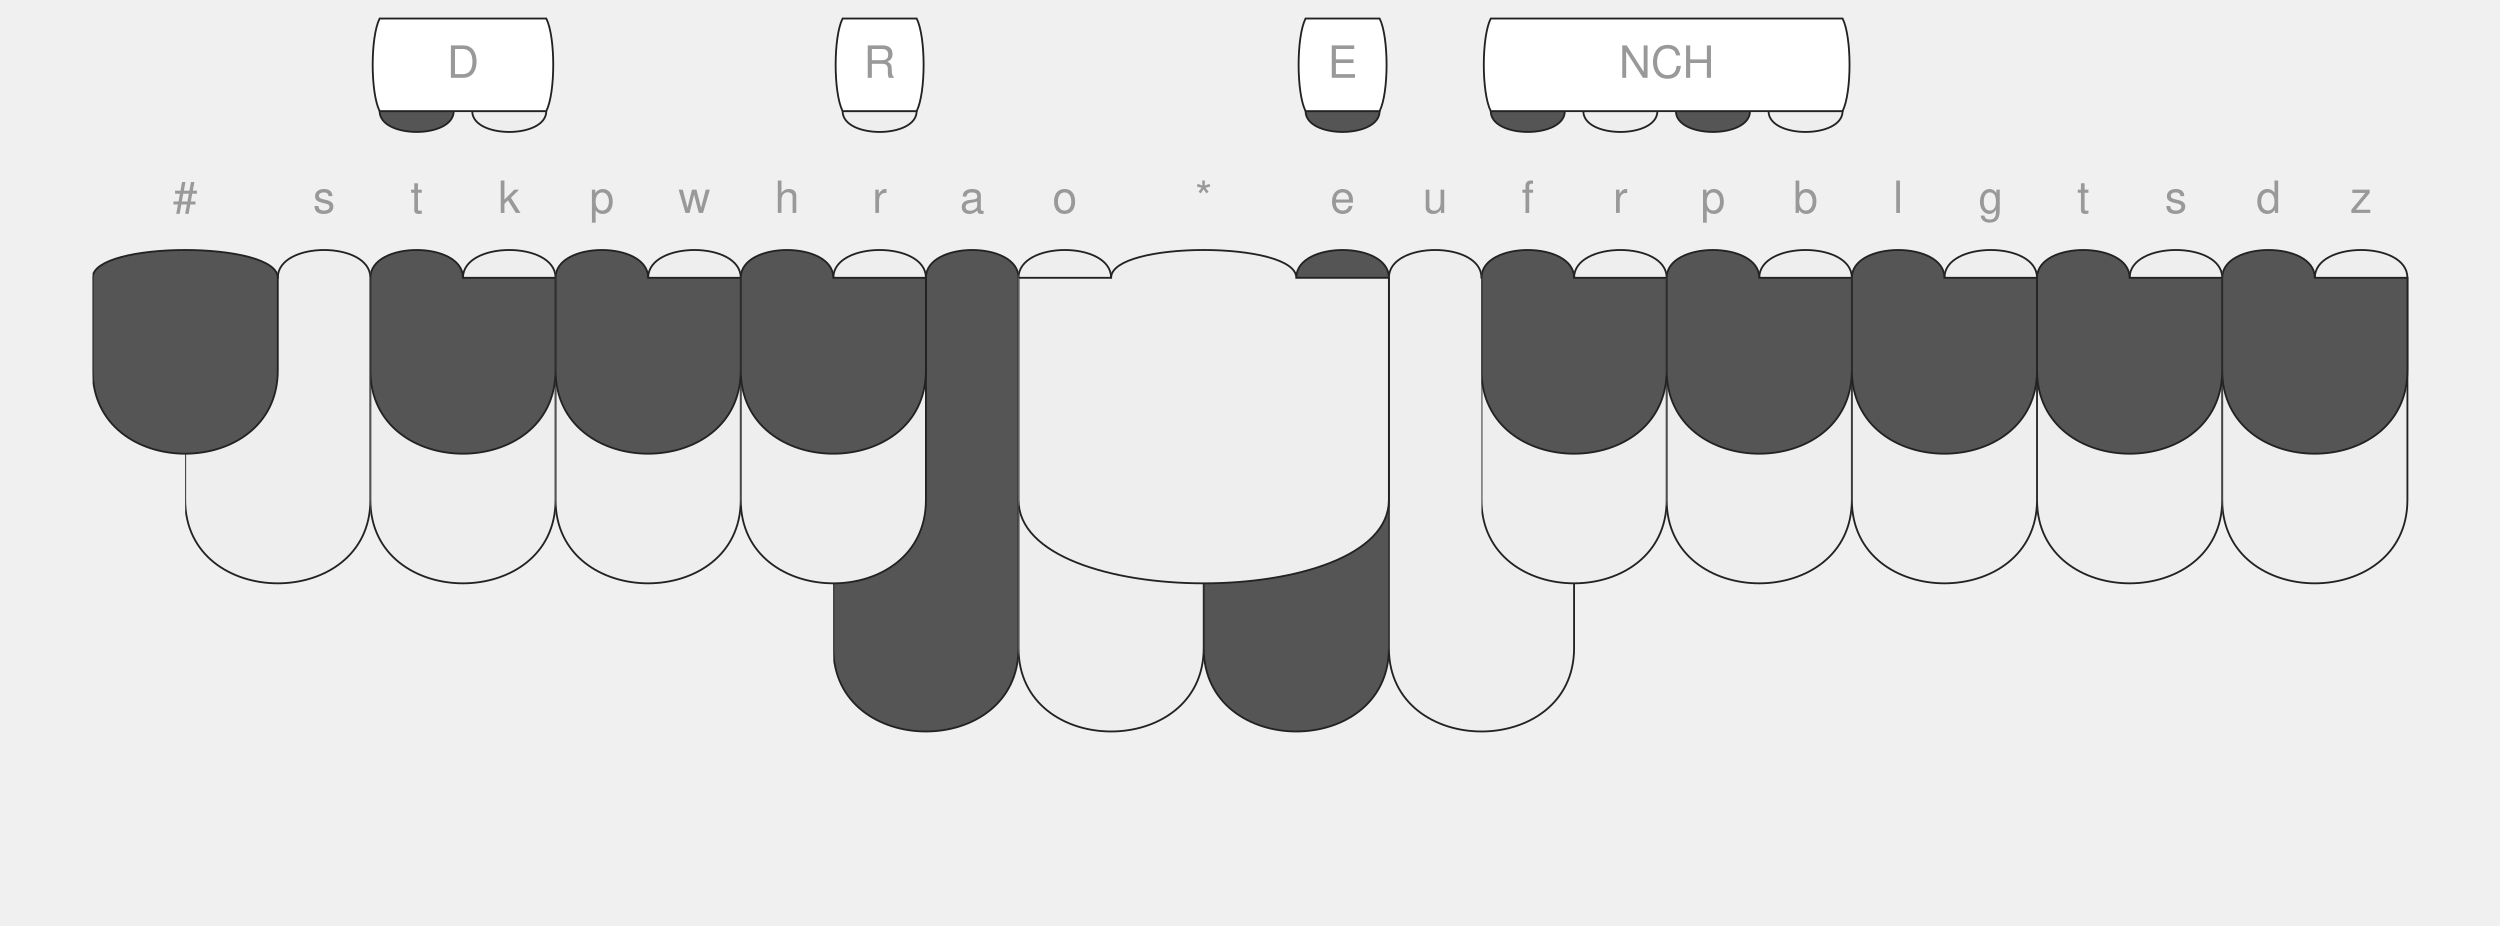
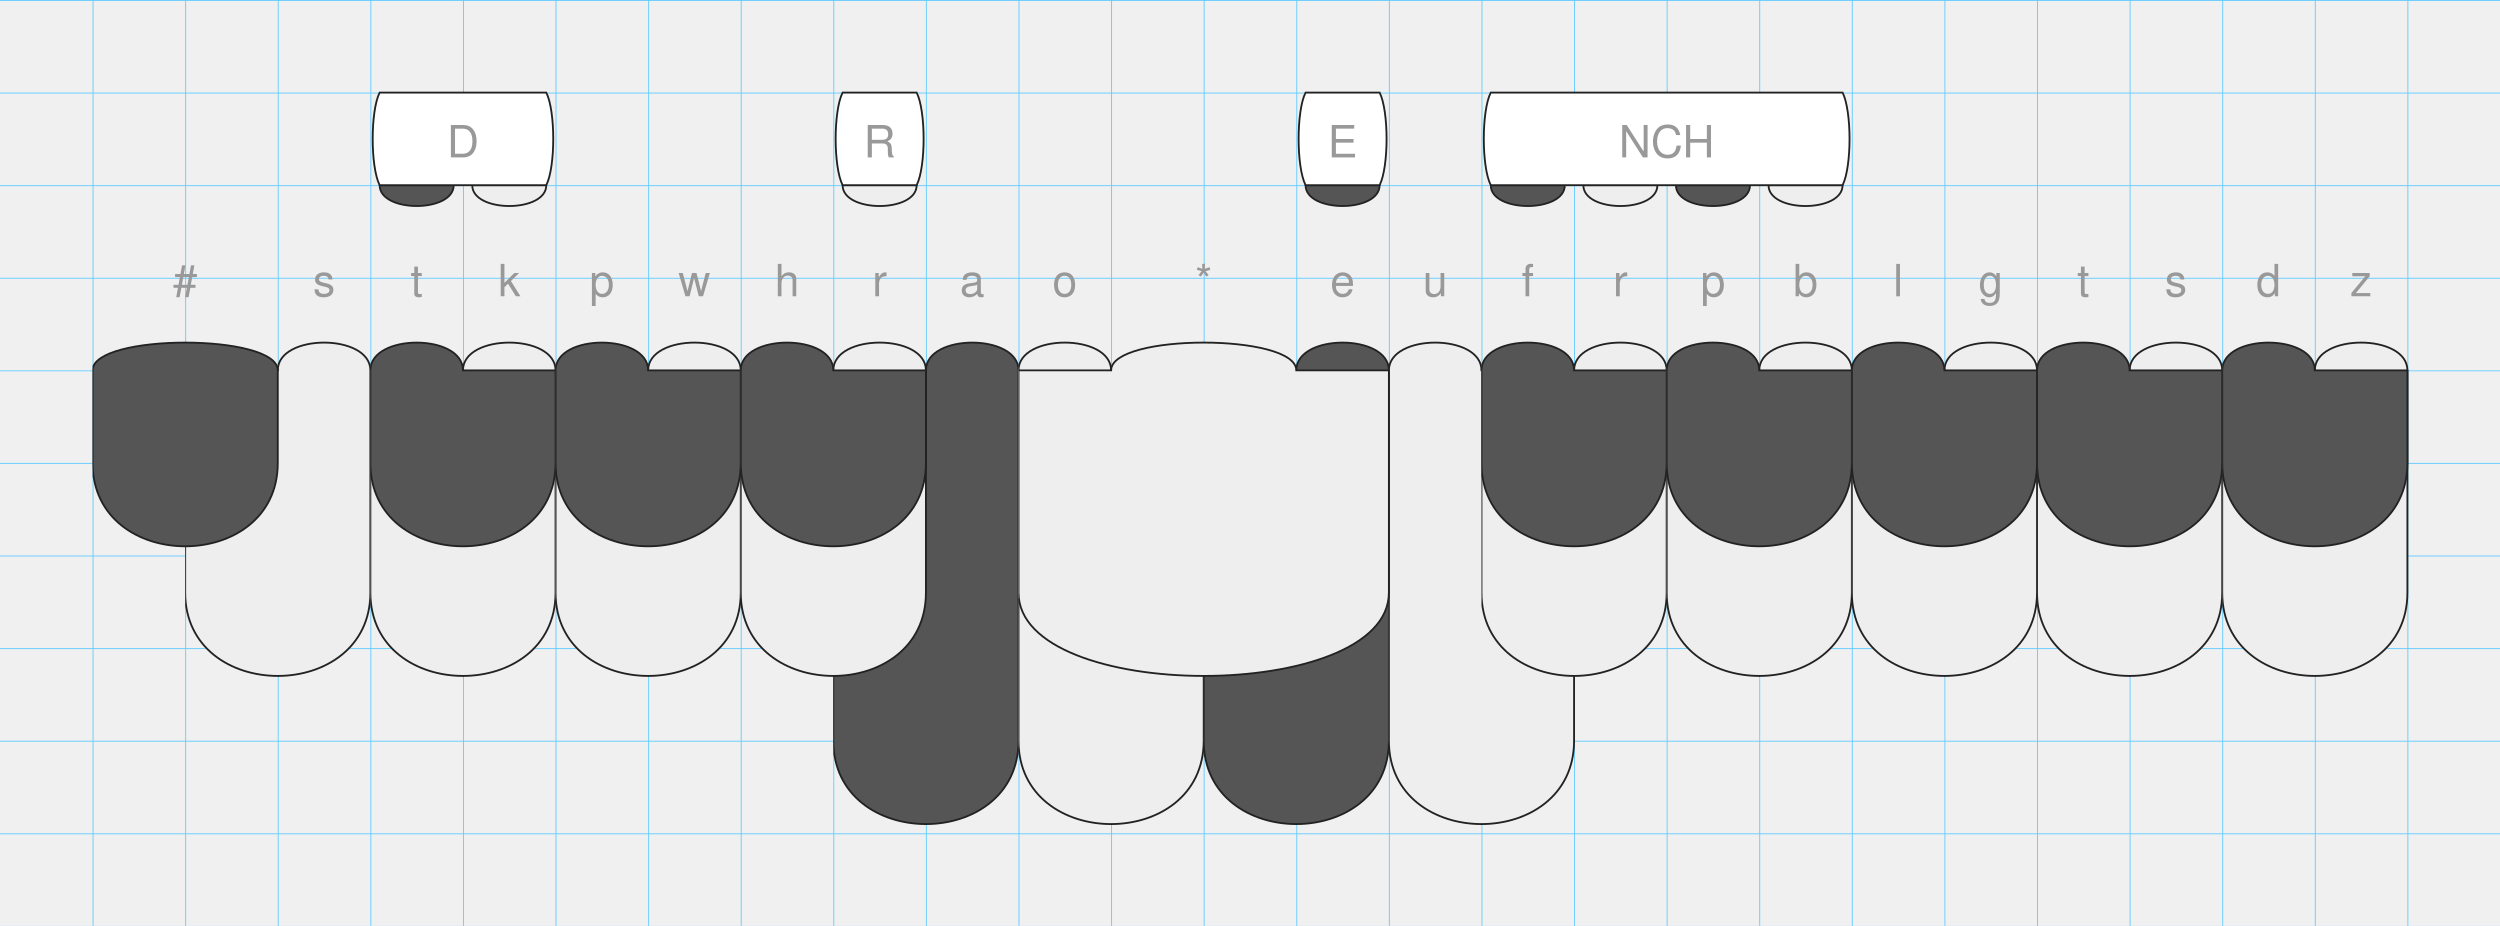
<svg xmlns="http://www.w3.org/2000/svg" xmlns:xlink="http://www.w3.org/1999/xlink" version="1.1" baseProfile="full" viewBox="0 0 1350 500">
  <style type="text/css">
-     .stroked {
+     .rule-line {
+   stroke-width: 1;
+   stroke: #66CCFF;
+ }
+ 
+ .stroked {
  stroke-width: 1;
  stroke: #222;
}

.darkFill {
  fill: #555;
}

.lightFill {
  fill: #eee;
}

.whiteFill {
  fill: #fff;
}

.buttonLabel {
  text-anchor: middle;
  text-transform: capitalize;
  font-family: Helvetica, Arial, sans-serif;
  font-size: 24px;
  fill: #999;
}

svg {
  /* border: 1px dotted white; */
}

  </style>
+   <symbol id="vertical-rule">
+     <path d="M0 0 V 10000" />
+   </symbol>
+   <use xlink:href="#vertical-rule" transform="translate(50)" class="rule-line" />
+   <use xlink:href="#vertical-rule" transform="translate(100)" class="rule-line" />
+   <use xlink:href="#vertical-rule" transform="translate(150)" class="rule-line" />
+   <use xlink:href="#vertical-rule" transform="translate(200)" class="rule-line" />
+   <use xlink:href="#vertical-rule" transform="translate(250)" class="rule-line" />
+   <use xlink:href="#vertical-rule" transform="translate(300)" class="rule-line" />
+   <use xlink:href="#vertical-rule" transform="translate(350)" class="rule-line" />
+   <use xlink:href="#vertical-rule" transform="translate(400)" class="rule-line" />
+   <use xlink:href="#vertical-rule" transform="translate(450)" class="rule-line" />
+   <use xlink:href="#vertical-rule" transform="translate(500)" class="rule-line" />
+   <use xlink:href="#vertical-rule" transform="translate(550)" class="rule-line" />
+   <use xlink:href="#vertical-rule" transform="translate(600)" class="rule-line" />
+   <use xlink:href="#vertical-rule" transform="translate(650)" class="rule-line" />
+   <use xlink:href="#vertical-rule" transform="translate(700)" class="rule-line" />
+   <use xlink:href="#vertical-rule" transform="translate(750)" class="rule-line" />
+   <use xlink:href="#vertical-rule" transform="translate(800)" class="rule-line" />
+   <use xlink:href="#vertical-rule" transform="translate(850)" class="rule-line" />
+   <use xlink:href="#vertical-rule" transform="translate(900)" class="rule-line" />
+   <use xlink:href="#vertical-rule" transform="translate(950)" class="rule-line" />
+   <use xlink:href="#vertical-rule" transform="translate(1000)" class="rule-line" />
+   <use xlink:href="#vertical-rule" transform="translate(1050)" class="rule-line" />
+   <use xlink:href="#vertical-rule" transform="translate(1100)" class="rule-line" />
+   <use xlink:href="#vertical-rule" transform="translate(1150)" class="rule-line" />
+   <use xlink:href="#vertical-rule" transform="translate(1200)" class="rule-line" />
+   <use xlink:href="#vertical-rule" transform="translate(1250)" class="rule-line" />
+   <use xlink:href="#vertical-rule" transform="translate(1300)" class="rule-line" />
+   <symbol id="horizontal-rule">
+     <path d="M0 0 H 10000" />
+   </symbol>
+   <use xlink:href="#horizontal-rule" transform="translate(0 0)" class="rule-line" />
+   <use xlink:href="#horizontal-rule" transform="translate(0 50)" class="rule-line" />
+   <use xlink:href="#horizontal-rule" transform="translate(0 100)" class="rule-line" />
+   <use xlink:href="#horizontal-rule" transform="translate(0 150)" class="rule-line" />
+   <use xlink:href="#horizontal-rule" transform="translate(0 200)" class="rule-line" />
+   <use xlink:href="#horizontal-rule" transform="translate(0 250)" class="rule-line" />
+   <use xlink:href="#horizontal-rule" transform="translate(0 300)" class="rule-line" />
+   <use xlink:href="#horizontal-rule" transform="translate(0 350)" class="rule-line" />
+   <use xlink:href="#horizontal-rule" transform="translate(0 400)" class="rule-line" />
+   <use xlink:href="#horizontal-rule" transform="translate(0 450)" class="rule-line" />
+   <use xlink:href="#horizontal-rule" transform="translate(0 500)" class="rule-line" />
  <symbol id="topRowPath">
    <path d="M 0.0 100 C 0.0 80.0 50.0 80.0 50.0 100 L 100.0 100 L 100.0 150 C 100.0 210.0 0.0 210.0 0.0 150 z" />
  </symbol>
  <symbol id="bottomRowPath">
    <path d="M 0.0 100 L 50.0 100 C 50.0 80.0 100.0 80.0 100.0 100 L 100.0 220 C 100.0 280.0 0.0 280.0 0.0 220 z" />
  </symbol>
  <symbol id="thumbFirstPath">
    <path d="M 0.0 100 L 50.0 100 C 50.0 80.0 100.0 80.0 100.0 100 L 100.0 300 C 100.0 360.0 0.0 360.0 0.0 300 z" />
  </symbol>
  <symbol id="thumbSecondPath">
    <path d="M 0.0 100 C 0.0 80.0 50.0 80.0 50.0 100 L 100.0 100 L 100.0 300 C 100.0 360.0 0.0 360.0 0.0 300 z" />
  </symbol>
  <symbol id="starKeyPath">
    <path d="M 0.0 100 L 50.0 100 C 50.0 80.0 150.0 80.0 150.0 100 L 200.0 100 L 200.0 220 C 200.0 280.0 0.0 280.0 0.0 220 z" />
  </symbol>
  <symbol id="numberKeyPath">
    <path d="M 0.0 100 C 0.0 80.0 100.0 80.0 100.0 100 L 100.0 150 C 100.0 210.0 0.0 210.0 0.0 150 z" />
  </symbol>
  <symbol id="matcher-width-1">
    <path d="M 5.0 100 L 45.0 100 C 45.0 115.0 5.0 115.0 5.0 100 z" />
  </symbol>
  <symbol id="matcher-width-2">
    <path d="M 5.0 100 L 95.0 100 C 95.0 115.0 5.0 115.0 5.0 100 z" />
  </symbol>
  <symbol id="span-width-1">
    <path d="M 5.0 100 L 45.0 100 C 50.0 110 50.0 140 45.0 150 L 5.0 150 C  0 140 0 110 5.0 100 z" />
  </symbol>
  <symbol id="span-width-2">
    <path d="M 5.0 100 L 95.0 100 C 100.0 110 100.0 140 95.0 150 L 5.0 150 C  0 140 0 110 5.0 100 z" />
  </symbol>
  <symbol id="span-width-3">
    <path d="M 5.0 100 L 145.0 100 C 150.0 110 150.0 140 145.0 150 L 5.0 150 C  0 140 0 110 5.0 100 z" />
  </symbol>
  <symbol id="span-width-4">
    <path d="M 5.0 100 L 195.0 100 C 200.0 110 200.0 140 195.0 150 L 5.0 150 C  0 140 0 110 5.0 100 z" />
  </symbol>
  <symbol id="span-width-5">
    <path d="M 5.0 100 L 245.0 100 C 250.0 110 250.0 140 245.0 150 L 5.0 150 C  0 140 0 110 5.0 100 z" />
  </symbol>
  <symbol id="span-width-6">
    <path d="M 5.0 100 L 295.0 100 C 300.0 110 300.0 140 295.0 150 L 5.0 150 C  0 140 0 110 5.0 100 z" />
  </symbol>
  <symbol id="span-width-7">
    <path d="M 5.0 100 L 345.0 100 C 350.0 110 350.0 140 345.0 150 L 5.0 150 C  0 140 0 110 5.0 100 z" />
  </symbol>
  <symbol id="span-width-8">
    <path d="M 5.0 100 L 395.0 100 C 400.0 110 400.0 140 395.0 150 L 5.0 150 C  0 140 0 110 5.0 100 z" />
  </symbol>
  <symbol id="span-width-9">
    <path d="M 5.0 100 L 445.0 100 C 450.0 110 450.0 140 445.0 150 L 5.0 150 C  0 140 0 110 5.0 100 z" />
  </symbol>
  <symbol id="span-width-10">
    <path d="M 5.0 100 L 495.0 100 C 500.0 110 500.0 140 495.0 150 L 5.0 150 C  0 140 0 110 5.0 100 z" />
  </symbol>
  <symbol id="span-width-11">
    <path d="M 5.0 100 L 545.0 100 C 550.0 110 550.0 140 545.0 150 L 5.0 150 C  0 140 0 110 5.0 100 z" />
  </symbol>
  <symbol id="span-width-12">
    <path d="M 5.0 100 L 595.0 100 C 600.0 110 600.0 140 595.0 150 L 5.0 150 C  0 140 0 110 5.0 100 z" />
  </symbol>
  <symbol id="span-width-13">
    <path d="M 5.0 100 L 645.0 100 C 650.0 110 650.0 140 645.0 150 L 5.0 150 C  0 140 0 110 5.0 100 z" />
  </symbol>
  <symbol id="span-width-14">
    <path d="M 5.0 100 L 695.0 100 C 700.0 110 700.0 140 695.0 150 L 5.0 150 C  0 140 0 110 5.0 100 z" />
  </symbol>
  <symbol id="span-width-15">
    <path d="M 5.0 100 L 745.0 100 C 750.0 110 750.0 140 745.0 150 L 5.0 150 C  0 140 0 110 5.0 100 z" />
  </symbol>
-   <g transform="translate(100)">
-     <use xlink:href="#thumbFirstPath" x="350.0" y="50" class="stroked darkFill" />
-     <use xlink:href="#thumbSecondPath" x="450.0" y="50" class="stroked lightFill" />
-     <use xlink:href="#thumbFirstPath" x="550.0" y="50" class="stroked darkFill" />
-     <use xlink:href="#thumbSecondPath" x="650.0" y="50" class="stroked lightFill" />
-     <use xlink:href="#bottomRowPath" x="0" y="50" class="stroked lightFill" />
-     <use xlink:href="#bottomRowPath" x="100" y="50" class="stroked lightFill" />
-     <use xlink:href="#bottomRowPath" x="200" y="50" class="stroked lightFill" />
-     <use xlink:href="#bottomRowPath" x="300" y="50" class="stroked lightFill" />
-     <use xlink:href="#starKeyPath" x="450.0" y="50" class="stroked lightFill" />
-     <use xlink:href="#bottomRowPath" x="700" y="50" class="stroked lightFill" />
-     <use xlink:href="#bottomRowPath" x="800" y="50" class="stroked lightFill" />
-     <use xlink:href="#bottomRowPath" x="900" y="50" class="stroked lightFill" />
-     <use xlink:href="#bottomRowPath" x="1000" y="50" class="stroked lightFill" />
-     <use xlink:href="#bottomRowPath" x="1100" y="50" class="stroked lightFill" />
-     <use xlink:href="#numberKeyPath" x="-50.0" y="50" class="stroked darkFill" />
-     <use xlink:href="#topRowPath" x="100" y="50" class="stroked darkFill" />
-     <use xlink:href="#topRowPath" x="200" y="50" class="stroked darkFill" />
-     <use xlink:href="#topRowPath" x="300" y="50" class="stroked darkFill" />
-     <use xlink:href="#topRowPath" x="700" y="50" class="stroked darkFill" />
-     <use xlink:href="#topRowPath" x="800" y="50" class="stroked darkFill" />
-     <use xlink:href="#topRowPath" x="900" y="50" class="stroked darkFill" />
-     <use xlink:href="#topRowPath" x="1000" y="50" class="stroked darkFill" />
-     <use xlink:href="#topRowPath" x="1100" y="50" class="stroked darkFill" />
-     <text class="buttonLabel" y="115" x="0">
+   <g transform="translate(100 0)">
+     <use xlink:href="#thumbFirstPath" x="350.0" y="100" class="stroked darkFill" />
+     <use xlink:href="#thumbSecondPath" x="450.0" y="100" class="stroked lightFill" />
+     <use xlink:href="#thumbFirstPath" x="550.0" y="100" class="stroked darkFill" />
+     <use xlink:href="#thumbSecondPath" x="650.0" y="100" class="stroked lightFill" />
+     <use xlink:href="#bottomRowPath" x="0" y="100" class="stroked lightFill" />
+     <use xlink:href="#bottomRowPath" x="100" y="100" class="stroked lightFill" />
+     <use xlink:href="#bottomRowPath" x="200" y="100" class="stroked lightFill" />
+     <use xlink:href="#bottomRowPath" x="300" y="100" class="stroked lightFill" />
+     <use xlink:href="#starKeyPath" x="450.0" y="100" class="stroked lightFill" />
+     <use xlink:href="#bottomRowPath" x="700" y="100" class="stroked lightFill" />
+     <use xlink:href="#bottomRowPath" x="800" y="100" class="stroked lightFill" />
+     <use xlink:href="#bottomRowPath" x="900" y="100" class="stroked lightFill" />
+     <use xlink:href="#bottomRowPath" x="1000" y="100" class="stroked lightFill" />
+     <use xlink:href="#bottomRowPath" x="1100" y="100" class="stroked lightFill" />
+     <use xlink:href="#numberKeyPath" x="-50.0" y="100" class="stroked darkFill" />
+     <use xlink:href="#topRowPath" x="100" y="100" class="stroked darkFill" />
+     <use xlink:href="#topRowPath" x="200" y="100" class="stroked darkFill" />
+     <use xlink:href="#topRowPath" x="300" y="100" class="stroked darkFill" />
+     <use xlink:href="#topRowPath" x="700" y="100" class="stroked darkFill" />
+     <use xlink:href="#topRowPath" x="800" y="100" class="stroked darkFill" />
+     <use xlink:href="#topRowPath" x="900" y="100" class="stroked darkFill" />
+     <use xlink:href="#topRowPath" x="1000" y="100" class="stroked darkFill" />
+     <use xlink:href="#topRowPath" x="1100" y="100" class="stroked darkFill" />
+     <text class="buttonLabel" y="160" x="0">
      <tspan>#</tspan>
    </text>
-     <text class="buttonLabel" y="115" x="75">
+     <text class="buttonLabel" y="160" x="75">
      <tspan>s</tspan>
    </text>
-     <text class="buttonLabel" y="115" x="125">
+     <text class="buttonLabel" y="160" x="125">
      <tspan>t</tspan>
    </text>
-     <text class="buttonLabel" y="115" x="175">
+     <text class="buttonLabel" y="160" x="175">
      <tspan>k</tspan>
    </text>
-     <text class="buttonLabel" y="115" x="225">
+     <text class="buttonLabel" y="160" x="225">
      <tspan>p</tspan>
    </text>
-     <text class="buttonLabel" y="115" x="275">
+     <text class="buttonLabel" y="160" x="275">
      <tspan>w</tspan>
    </text>
-     <text class="buttonLabel" y="115" x="325">
+     <text class="buttonLabel" y="160" x="325">
      <tspan>h</tspan>
    </text>
-     <text class="buttonLabel" y="115" x="375">
+     <text class="buttonLabel" y="160" x="375">
      <tspan>r</tspan>
    </text>
-     <text class="buttonLabel" y="115" x="425">
+     <text class="buttonLabel" y="160" x="425">
      <tspan>a</tspan>
    </text>
-     <text class="buttonLabel" y="115" x="475">
+     <text class="buttonLabel" y="160" x="475">
      <tspan>o</tspan>
    </text>
-     <text class="buttonLabel" y="115" x="550">
+     <text class="buttonLabel" y="160" x="550">
      <tspan>*</tspan>
    </text>
-     <text class="buttonLabel" y="115" x="625">
+     <text class="buttonLabel" y="160" x="625">
      <tspan>e</tspan>
    </text>
-     <text class="buttonLabel" y="115" x="675">
+     <text class="buttonLabel" y="160" x="675">
      <tspan>u</tspan>
    </text>
-     <text class="buttonLabel" y="115" x="725">
+     <text class="buttonLabel" y="160" x="725">
      <tspan>f</tspan>
    </text>
-     <text class="buttonLabel" y="115" x="775">
+     <text class="buttonLabel" y="160" x="775">
      <tspan>r</tspan>
    </text>
-     <text class="buttonLabel" y="115" x="825">
+     <text class="buttonLabel" y="160" x="825">
      <tspan>p</tspan>
    </text>
-     <text class="buttonLabel" y="115" x="875">
+     <text class="buttonLabel" y="160" x="875">
      <tspan>b</tspan>
    </text>
-     <text class="buttonLabel" y="115" x="925">
+     <text class="buttonLabel" y="160" x="925">
      <tspan>l</tspan>
    </text>
-     <text class="buttonLabel" y="115" x="975">
+     <text class="buttonLabel" y="160" x="975">
      <tspan>g</tspan>
    </text>
-     <text class="buttonLabel" y="115" x="1025">
+     <text class="buttonLabel" y="160" x="1025">
      <tspan>t</tspan>
    </text>
-     <text class="buttonLabel" y="115" x="1075">
+     <text class="buttonLabel" y="160" x="1075">
      <tspan>s</tspan>
    </text>
-     <text class="buttonLabel" y="115" x="1125">
+     <text class="buttonLabel" y="160" x="1125">
      <tspan>d</tspan>
    </text>
-     <text class="buttonLabel" y="115" x="1175">
+     <text class="buttonLabel" y="160" x="1175">
      <tspan>z</tspan>
    </text>
-     <g>
-       <use xlink:href="#matcher-width-1" x="700" y="-40" class="stroked darkFill" />
-       <use xlink:href="#matcher-width-1" x="750" y="-40" class="stroked lightFill" />
-       <use xlink:href="#matcher-width-1" x="800" y="-40" class="stroked darkFill" />
-       <use xlink:href="#matcher-width-1" x="850" y="-40" class="stroked lightFill" />
-       <use xlink:href="#span-width-4" x="700" y="-90" class="stroked whiteFill" />
-       <text class="buttonLabel" x="800.0" y="42">
-         <tspan>NCH</tspan>
-       </text>
-     </g>
-     <g>
-       <use xlink:href="#matcher-width-1" x="600" y="-40" class="stroked darkFill" />
-       <use xlink:href="#span-width-1" x="600" y="-90" class="stroked whiteFill" />
-       <text class="buttonLabel" x="625.0" y="42">
-         <tspan>E</tspan>
-       </text>
-     </g>
-     <g>
-       <use xlink:href="#matcher-width-1" x="350" y="-40" class="stroked lightFill" />
-       <use xlink:href="#span-width-1" x="350" y="-90" class="stroked whiteFill" />
-       <text class="buttonLabel" x="375.0" y="42">
-         <tspan>R</tspan>
-       </text>
-     </g>
-     <g>
-       <use xlink:href="#matcher-width-1" x="100" y="-40" class="stroked darkFill" />
-       <use xlink:href="#matcher-width-1" x="150" y="-40" class="stroked lightFill" />
-       <use xlink:href="#span-width-2" x="100" y="-90" class="stroked whiteFill" />
-       <text class="buttonLabel" x="150.0" y="42">
-         <tspan>D</tspan>
-       </text>
+     <g class="definition-chord" transform="translate(0 0)">
+       <g class="chord-brick">
+         <use xlink:href="#matcher-width-1" x="700" y="0" class="stroked darkFill" />
+         <use xlink:href="#matcher-width-1" x="750" y="0" class="stroked lightFill" />
+         <use xlink:href="#matcher-width-1" x="800" y="0" class="stroked darkFill" />
+         <use xlink:href="#matcher-width-1" x="850" y="0" class="stroked lightFill" />
+         <use xlink:href="#span-width-4" x="700" y="-50" class="stroked whiteFill" />
+         <text class="buttonLabel" x="800.0" y="85">
+           <tspan>NCH</tspan>
+         </text>
+       </g>
+       <g class="chord-brick">
+         <use xlink:href="#matcher-width-1" x="600" y="0" class="stroked darkFill" />
+         <use xlink:href="#span-width-1" x="600" y="-50" class="stroked whiteFill" />
+         <text class="buttonLabel" x="625.0" y="85">
+           <tspan>E</tspan>
+         </text>
+       </g>
+       <g class="chord-brick">
+         <use xlink:href="#matcher-width-1" x="350" y="0" class="stroked lightFill" />
+         <use xlink:href="#span-width-1" x="350" y="-50" class="stroked whiteFill" />
+         <text class="buttonLabel" x="375.0" y="85">
+           <tspan>R</tspan>
+         </text>
+       </g>
+       <g class="chord-brick">
+         <use xlink:href="#matcher-width-1" x="100" y="0" class="stroked darkFill" />
+         <use xlink:href="#matcher-width-1" x="150" y="0" class="stroked lightFill" />
+         <use xlink:href="#span-width-2" x="100" y="-50" class="stroked whiteFill" />
+         <text class="buttonLabel" x="150.0" y="85">
+           <tspan>D</tspan>
+         </text>
+       </g>
    </g>
  </g>
</svg>
